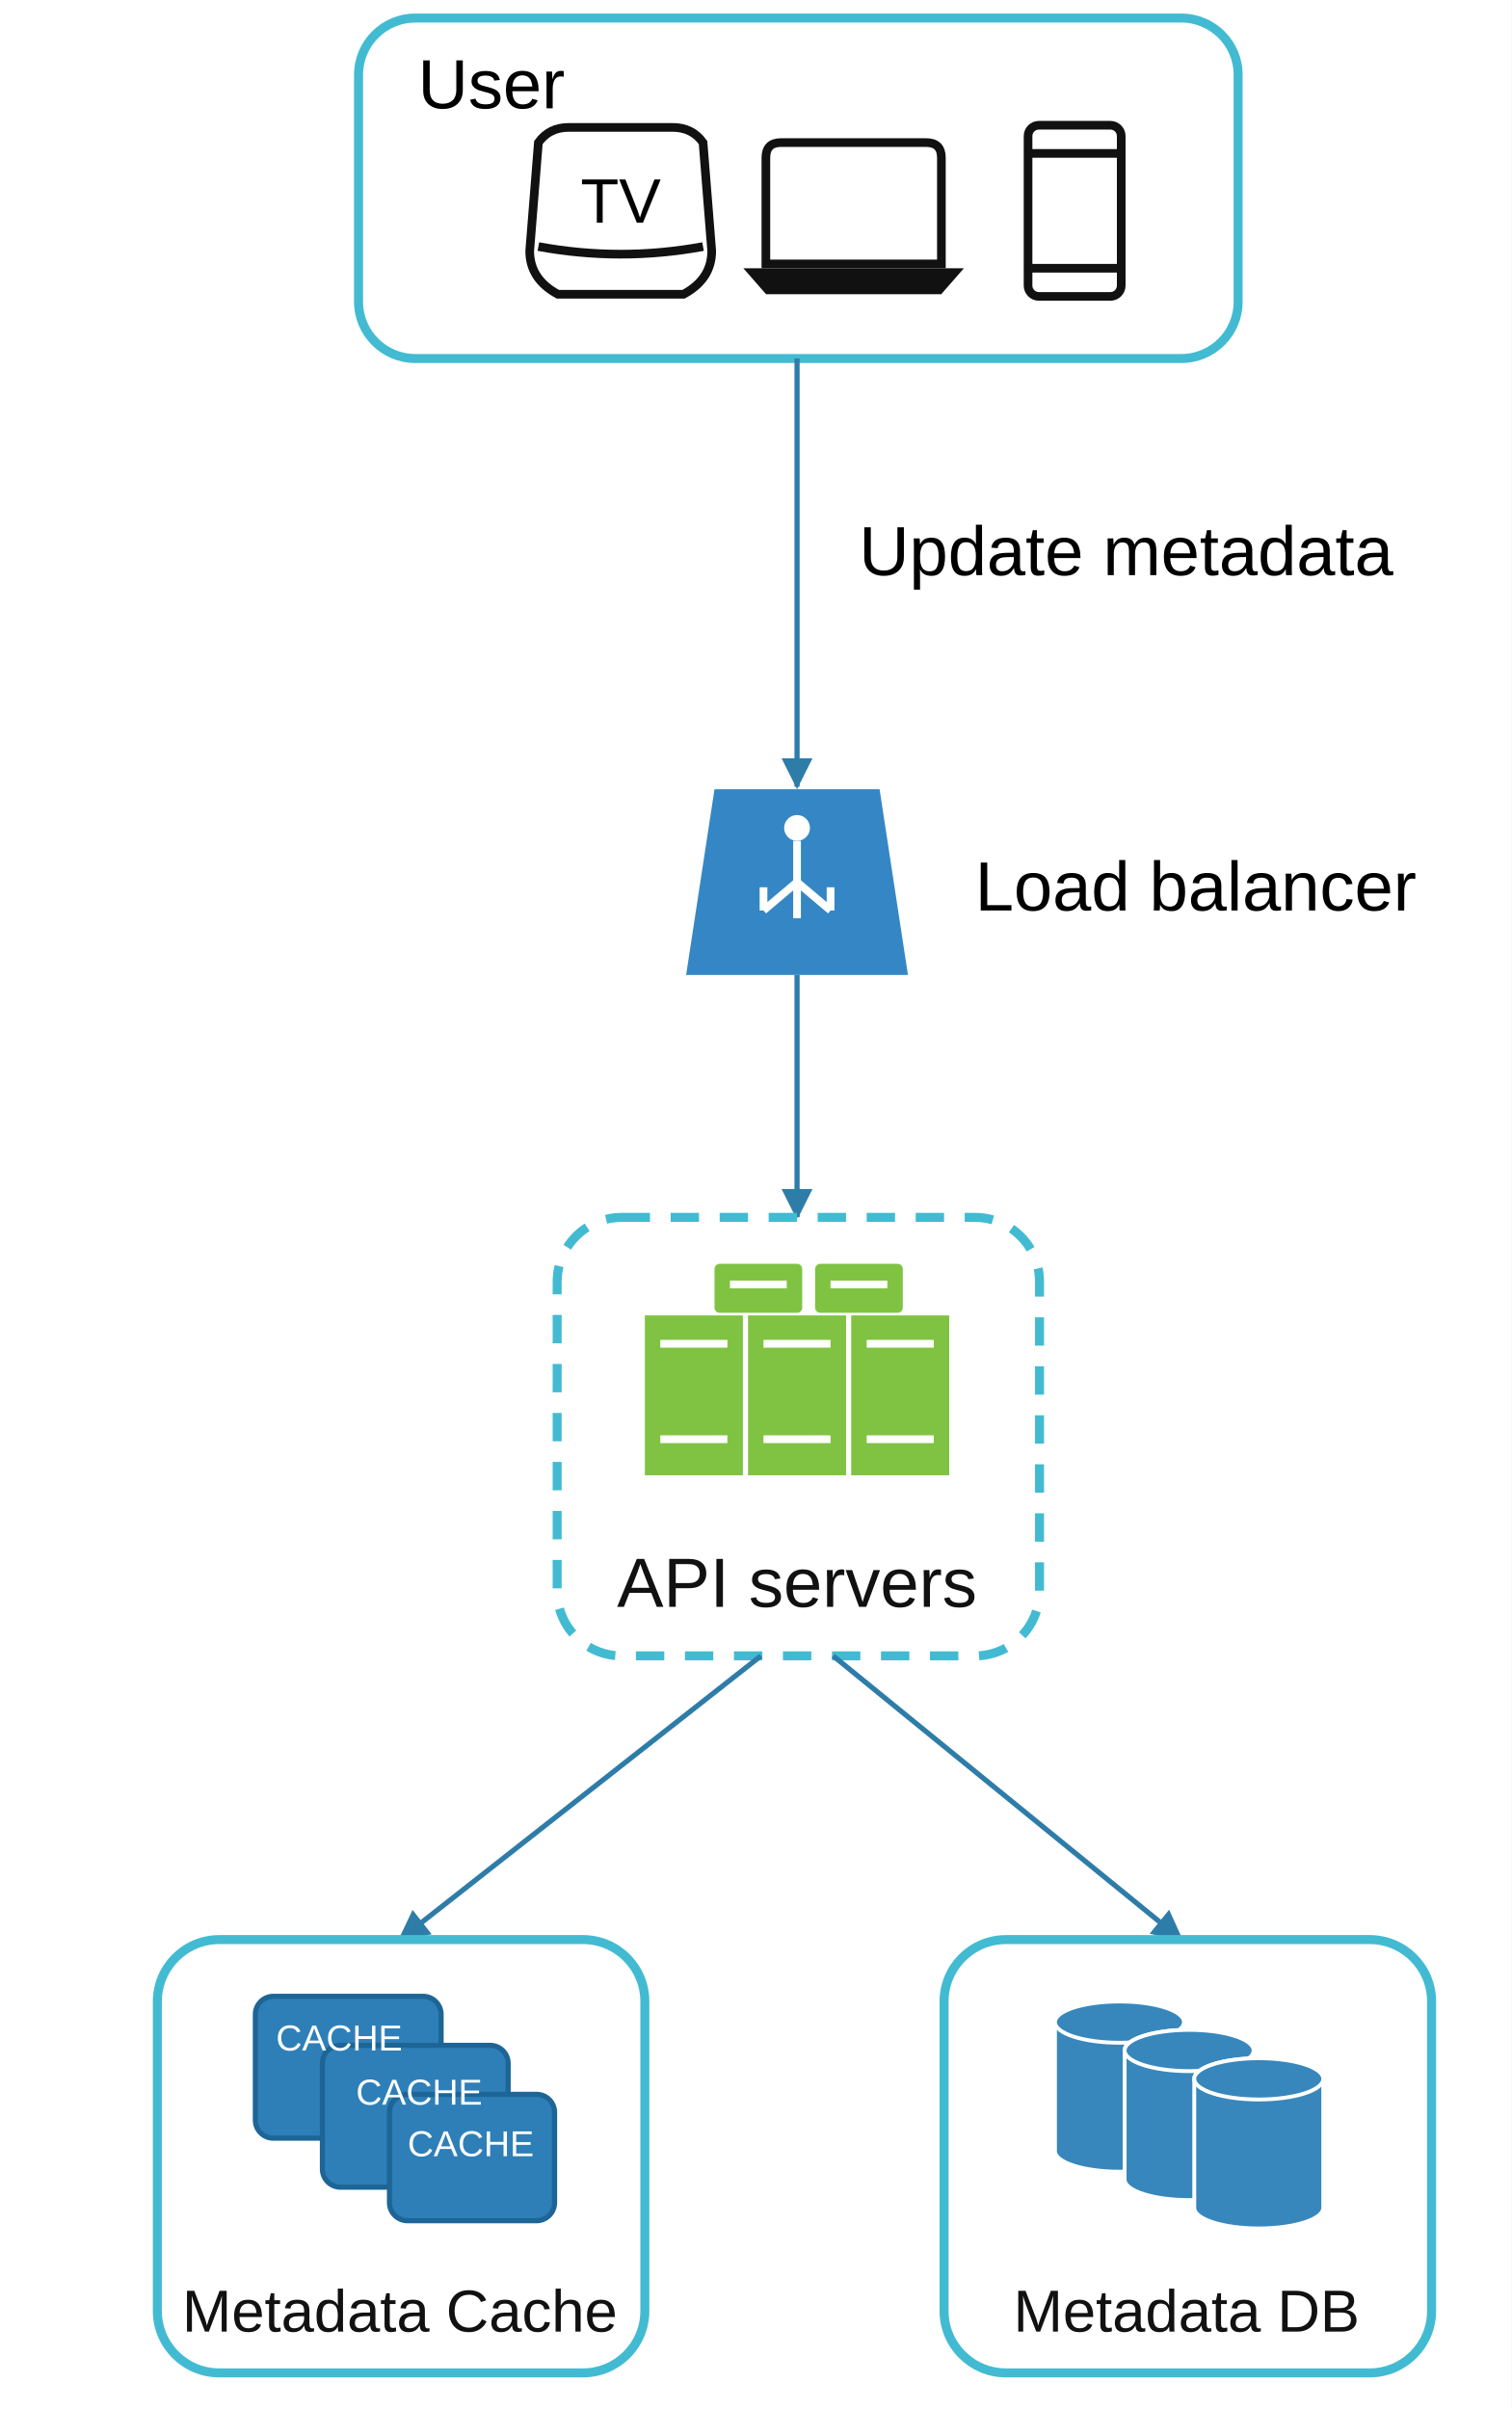
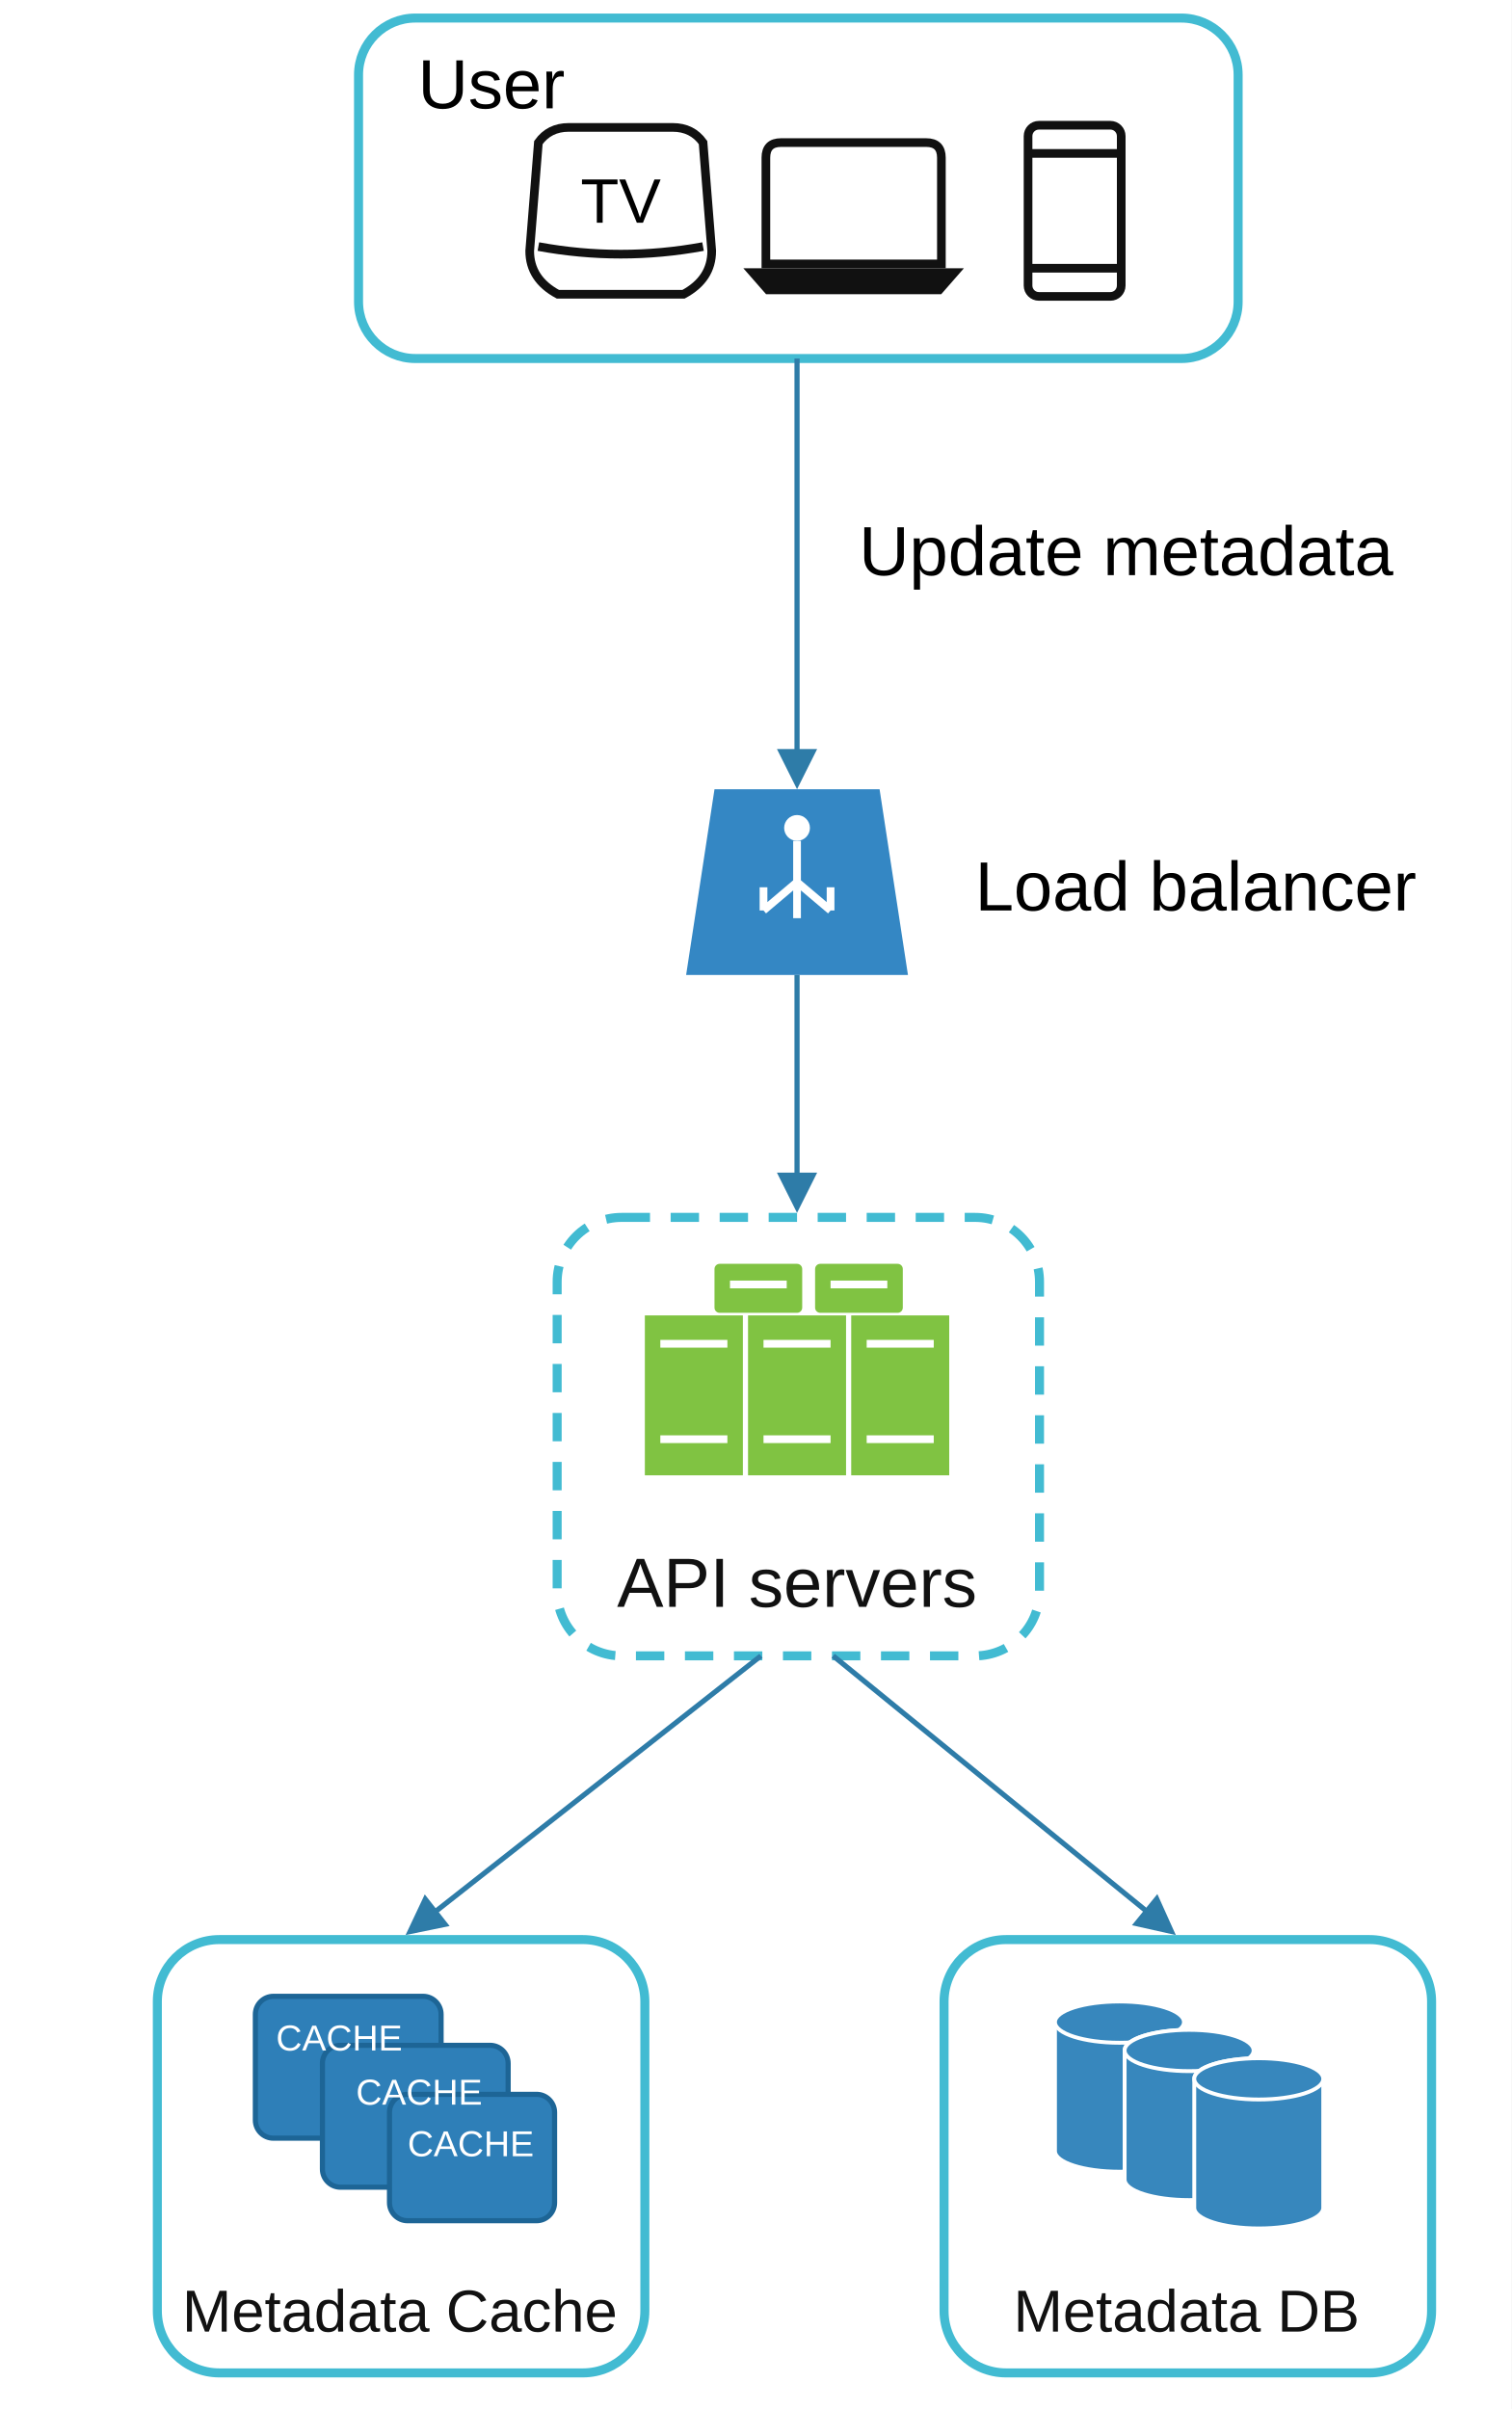
<svg xmlns="http://www.w3.org/2000/svg" width="586" height="934" viewBox="0 0 586 934" role="img" aria-labelledby="title desc">
  <defs>
-     <marker id="arrow" markerWidth="12" markerHeight="12" viewBox="0 0 12 12" refX="11" refY="6" orient="auto" markerUnits="userSpaceOnUse">
-       <path d="M0 0L12 6L0 12Z" fill="#2e7ca8" />
+     <marker id="arrow" markerWidth="15.6" markerHeight="15.6" viewBox="0 0 15.6 15.6" refX="12.1" refY="7.8" orient="auto" markerUnits="userSpaceOnUse">
+       <path d="M0 0L15.6 7.8L0 15.6Z" fill="#2e7ca8" />
    </marker>
    <symbol id="devices" viewBox="0 0 300 90">
      <g fill="#fff" stroke="#111" stroke-width="4">
        <path d="M8 12Q13 5 22 5H70Q79 5 84 12L88 62Q88 75 75 82H17Q4 75 4 62Z" />
        <path d="M8 60Q46 67 84 60" />
        <path d="M113 19Q113 12 120 12H187Q194 12 194 19V68H113Z" />
        <path d="M107 72H200L193 80H114Z" fill="#111" />
        <rect x="234" y="4" width="43" height="79" rx="5" />
        <path d="M234 17H277M234 70H277" />
      </g>
      <text x="46" y="49" font-family="Arial,Helvetica,sans-serif" font-size="29" text-anchor="middle">TV</text>
    </symbol>
    <symbol id="servers" viewBox="0 0 130 90">
      <rect x="33" y="3" width="34" height="19" rx="2" fill="#80c342" />
      <rect x="72" y="3" width="34" height="19" rx="2" fill="#80c342" />
      <g fill="#80c342">
        <rect x="6" y="23" width="38" height="62" />
        <rect x="46" y="23" width="38" height="62" />
        <rect x="86" y="23" width="38" height="62" />
      </g>
      <path d="M12 34H38M12 71H38M52 34H78M52 71H78M92 34H118M92 71H118M39 11H61M78 11H100" fill="none" stroke="#fff" stroke-width="3" />
    </symbol>
    <symbol id="cache" viewBox="0 0 130 100">
      <g fill="#2e7fb8" stroke="#1d6596" stroke-width="2">
        <rect x="8" y="8" width="72" height="55" rx="7" />
        <rect x="34" y="27" width="72" height="55" rx="7" />
        <rect x="60" y="46" width="64" height="49" rx="7" />
      </g>
      <g fill="#fff" font-family="Arial,Helvetica,sans-serif" font-size="14">
        <text x="16" y="29">CACHE</text>
        <text x="47" y="50">CACHE</text>
        <text x="67" y="70">CACHE</text>
      </g>
    </symbol>
    <symbol id="db" viewBox="0 0 120 100">
      <g fill="#3787bd" stroke="#fff" stroke-width="1.5">
        <path d="M8 18A25 8 0 0 1 58 18V68A25 8 0 0 1 8 68Z" />
        <ellipse cx="33" cy="18" rx="25" ry="8" />
        <path d="M35 29A25 8 0 0 1 85 29V79A25 8 0 0 1 35 79Z" />
        <ellipse cx="60" cy="29" rx="25" ry="8" />
        <path d="M62 40A25 8 0 0 1 112 40V90A25 8 0 0 1 62 90Z" />
        <ellipse cx="87" cy="40" rx="25" ry="8" />
      </g>
    </symbol>
    <style>.box{fill:#fff;stroke:#42bbd2;stroke-width:3.5}.flow{fill:none;stroke:#2e7ca8;stroke-width:2;marker-end:url(#arrow)}.label{font:27px Arial,Helvetica,sans-serif;fill:#111;text-anchor:middle}.store-label{font:23px Arial,Helvetica,sans-serif;fill:#111;text-anchor:middle}</style>
  </defs>
  <rect width="586" height="934" fill="#fff" />
  <rect class="box" x="139" y="7" width="341" height="132" rx="22" />
  <text x="162" y="42" font-family="Arial,Helvetica,sans-serif" font-size="27">User</text>
  <use href="#devices" x="202" y="45" width="252" height="76" />
-   <path class="flow" d="M309 139V305" />
+   <path class="flow" d="M309 139L309 302.5" />
  <text x="333" y="223" font-family="Arial,Helvetica,sans-serif" font-size="27">Update metadata</text>
  <path d="M277 306H341L352 378H266Z" fill="#3487c4" />
  <circle cx="309" cy="321" r="5" fill="#fff" />
  <path d="M309 326V356M309 342L296 353M309 342L322 353M296 353V344M322 353V344" fill="none" stroke="#fff" stroke-width="3" />
  <text x="378" y="353" font-family="Arial,Helvetica,sans-serif" font-size="27">Load balancer</text>
-   <path class="flow" d="M309 378V472" />
+   <path class="flow" d="M309 378L309 466.75" />
  <rect x="216" y="472" width="187" height="170" rx="25" fill="#fff" stroke="#42bbd2" stroke-width="3.5" stroke-dasharray="11 8" />
  <use href="#servers" x="244" y="487" width="130" height="90" />
  <text class="label" x="309" y="623">API servers</text>
-   <path class="flow" d="M295 642L155 752" />
-   <path class="flow" d="M323 642L458 752" />
+   <path class="flow" d="M295 642L159.979 748.088" />
+   <path class="flow" d="M323 642L453.139 748.039" />
  <rect class="box" x="61" y="752" width="189" height="168" rx="24" />
  <use href="#cache" x="91" y="766" width="130" height="100" />
  <text class="store-label" x="155" y="904">Metadata Cache</text>
  <rect class="box" x="366" y="752" width="189" height="168" rx="24" />
  <use href="#db" x="401" y="766" width="120" height="100" />
  <text class="store-label" x="460" y="904">Metadata DB</text>
</svg>
